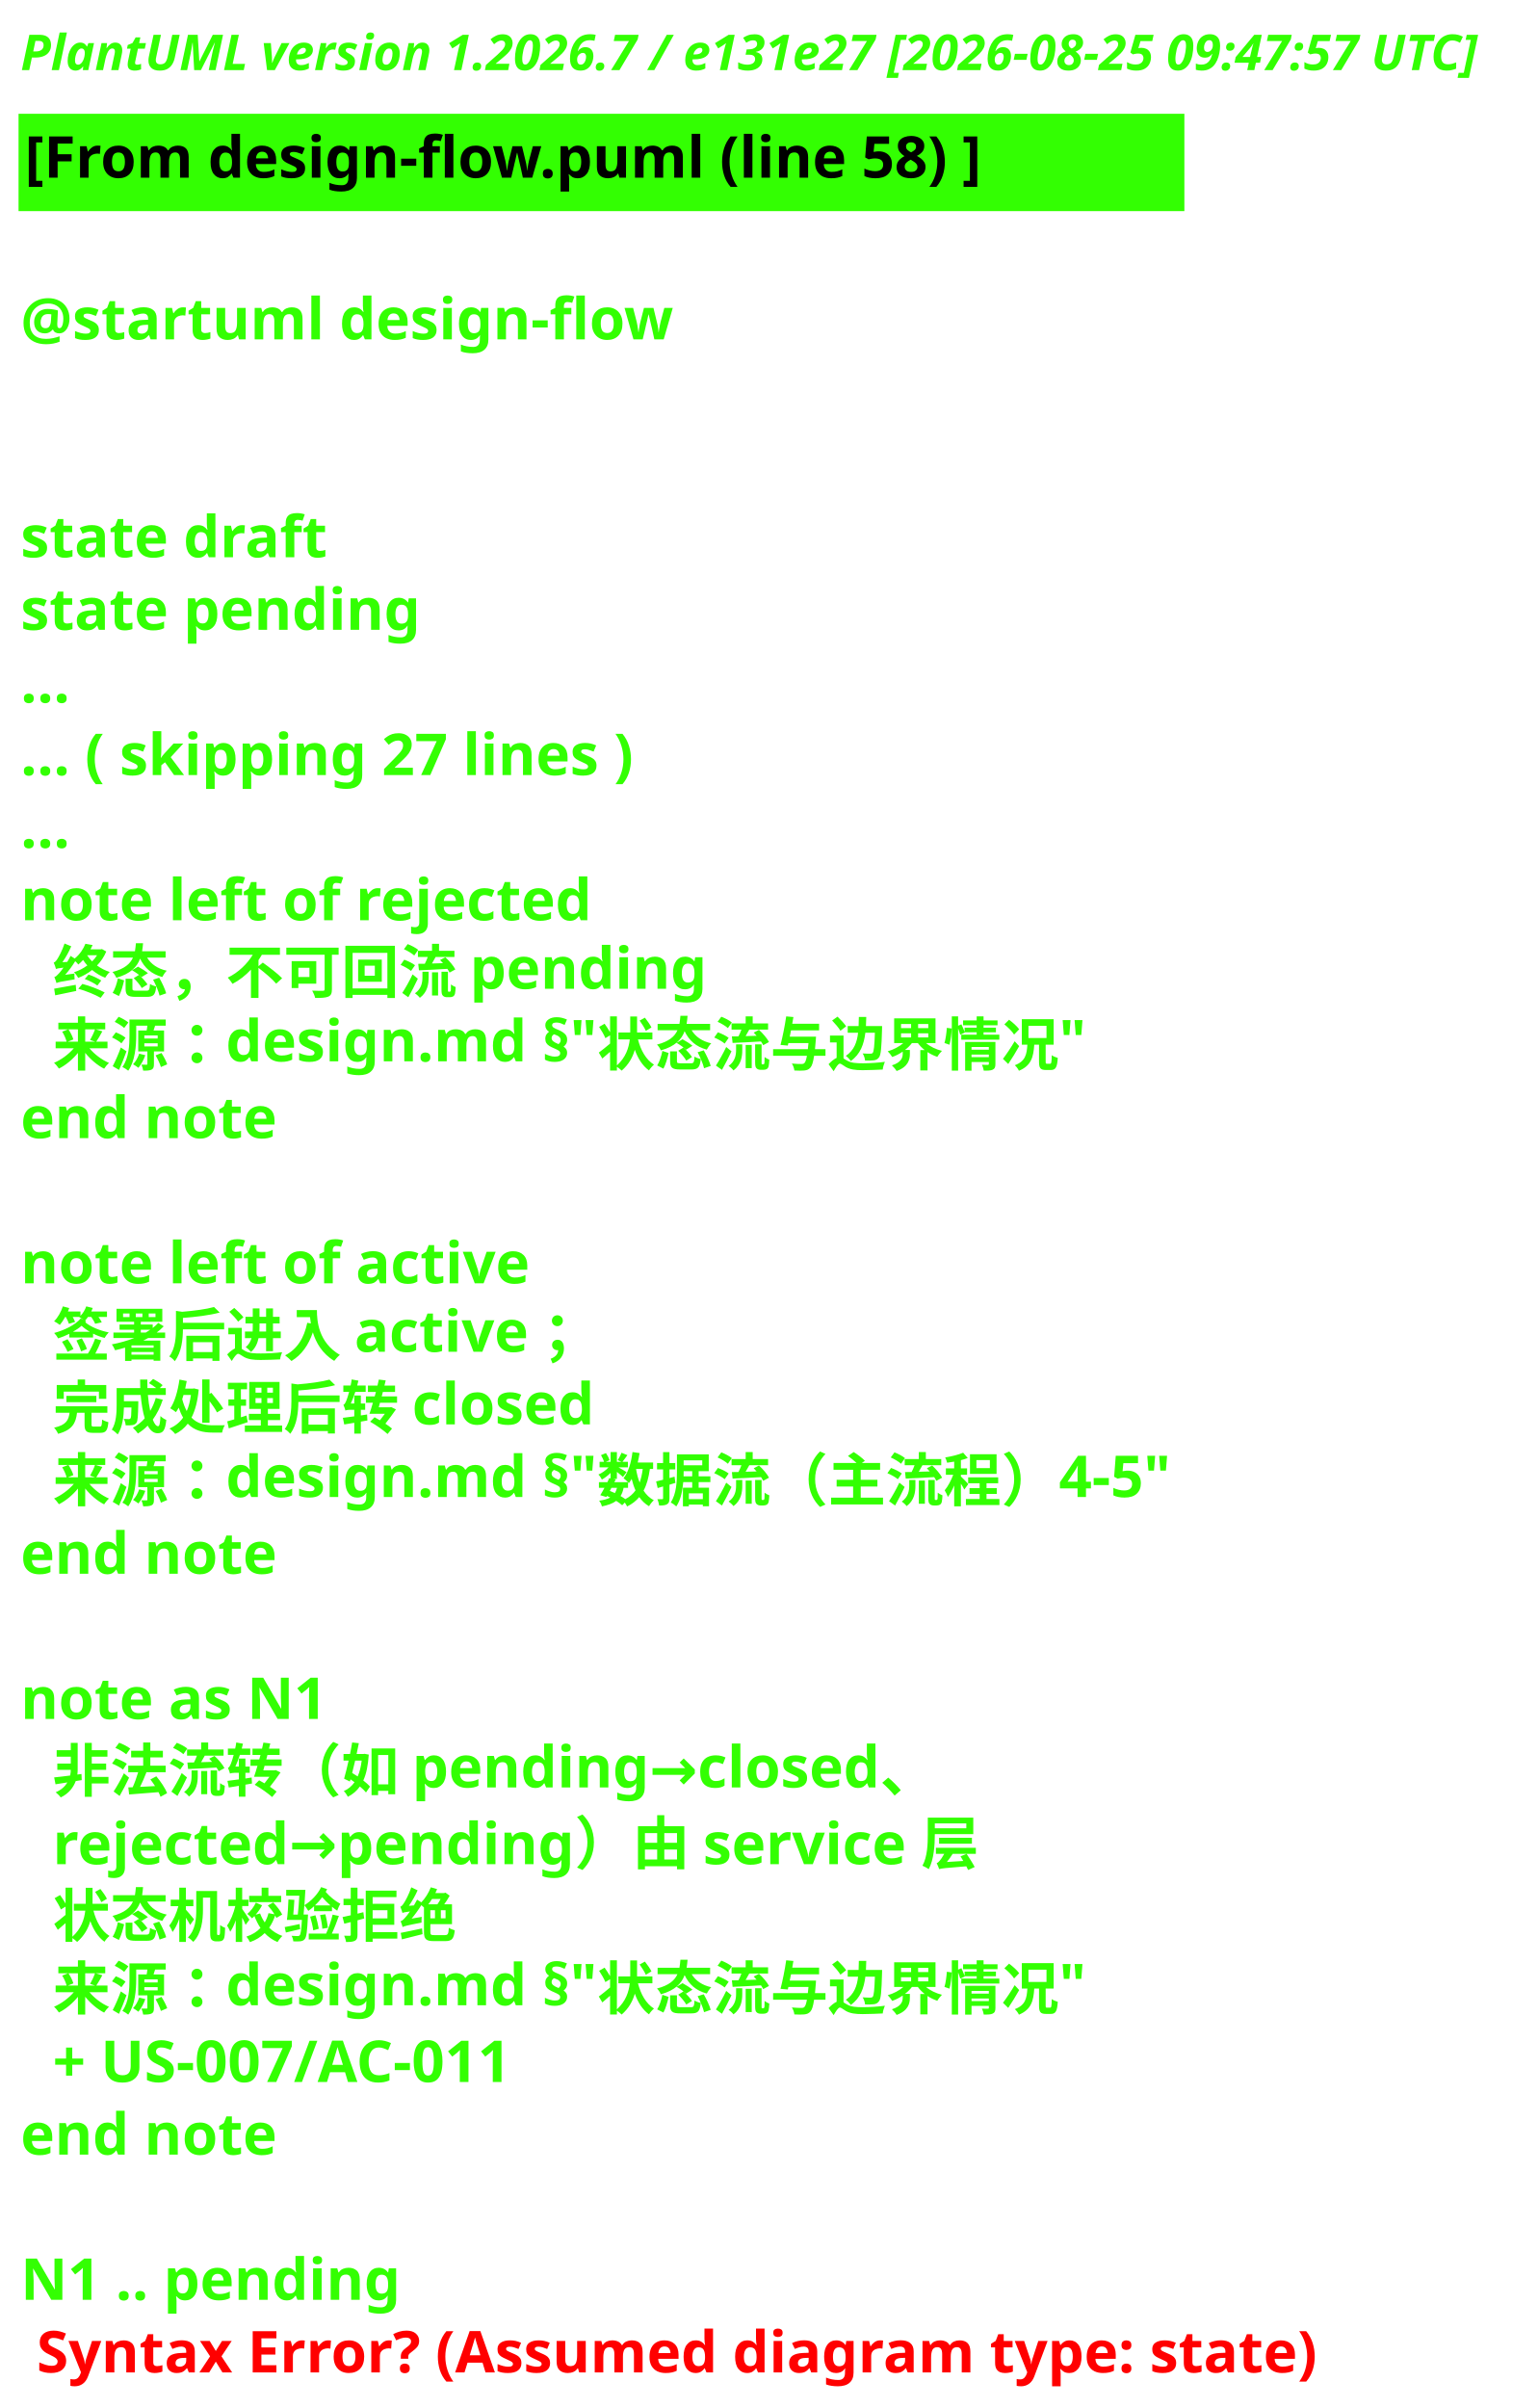
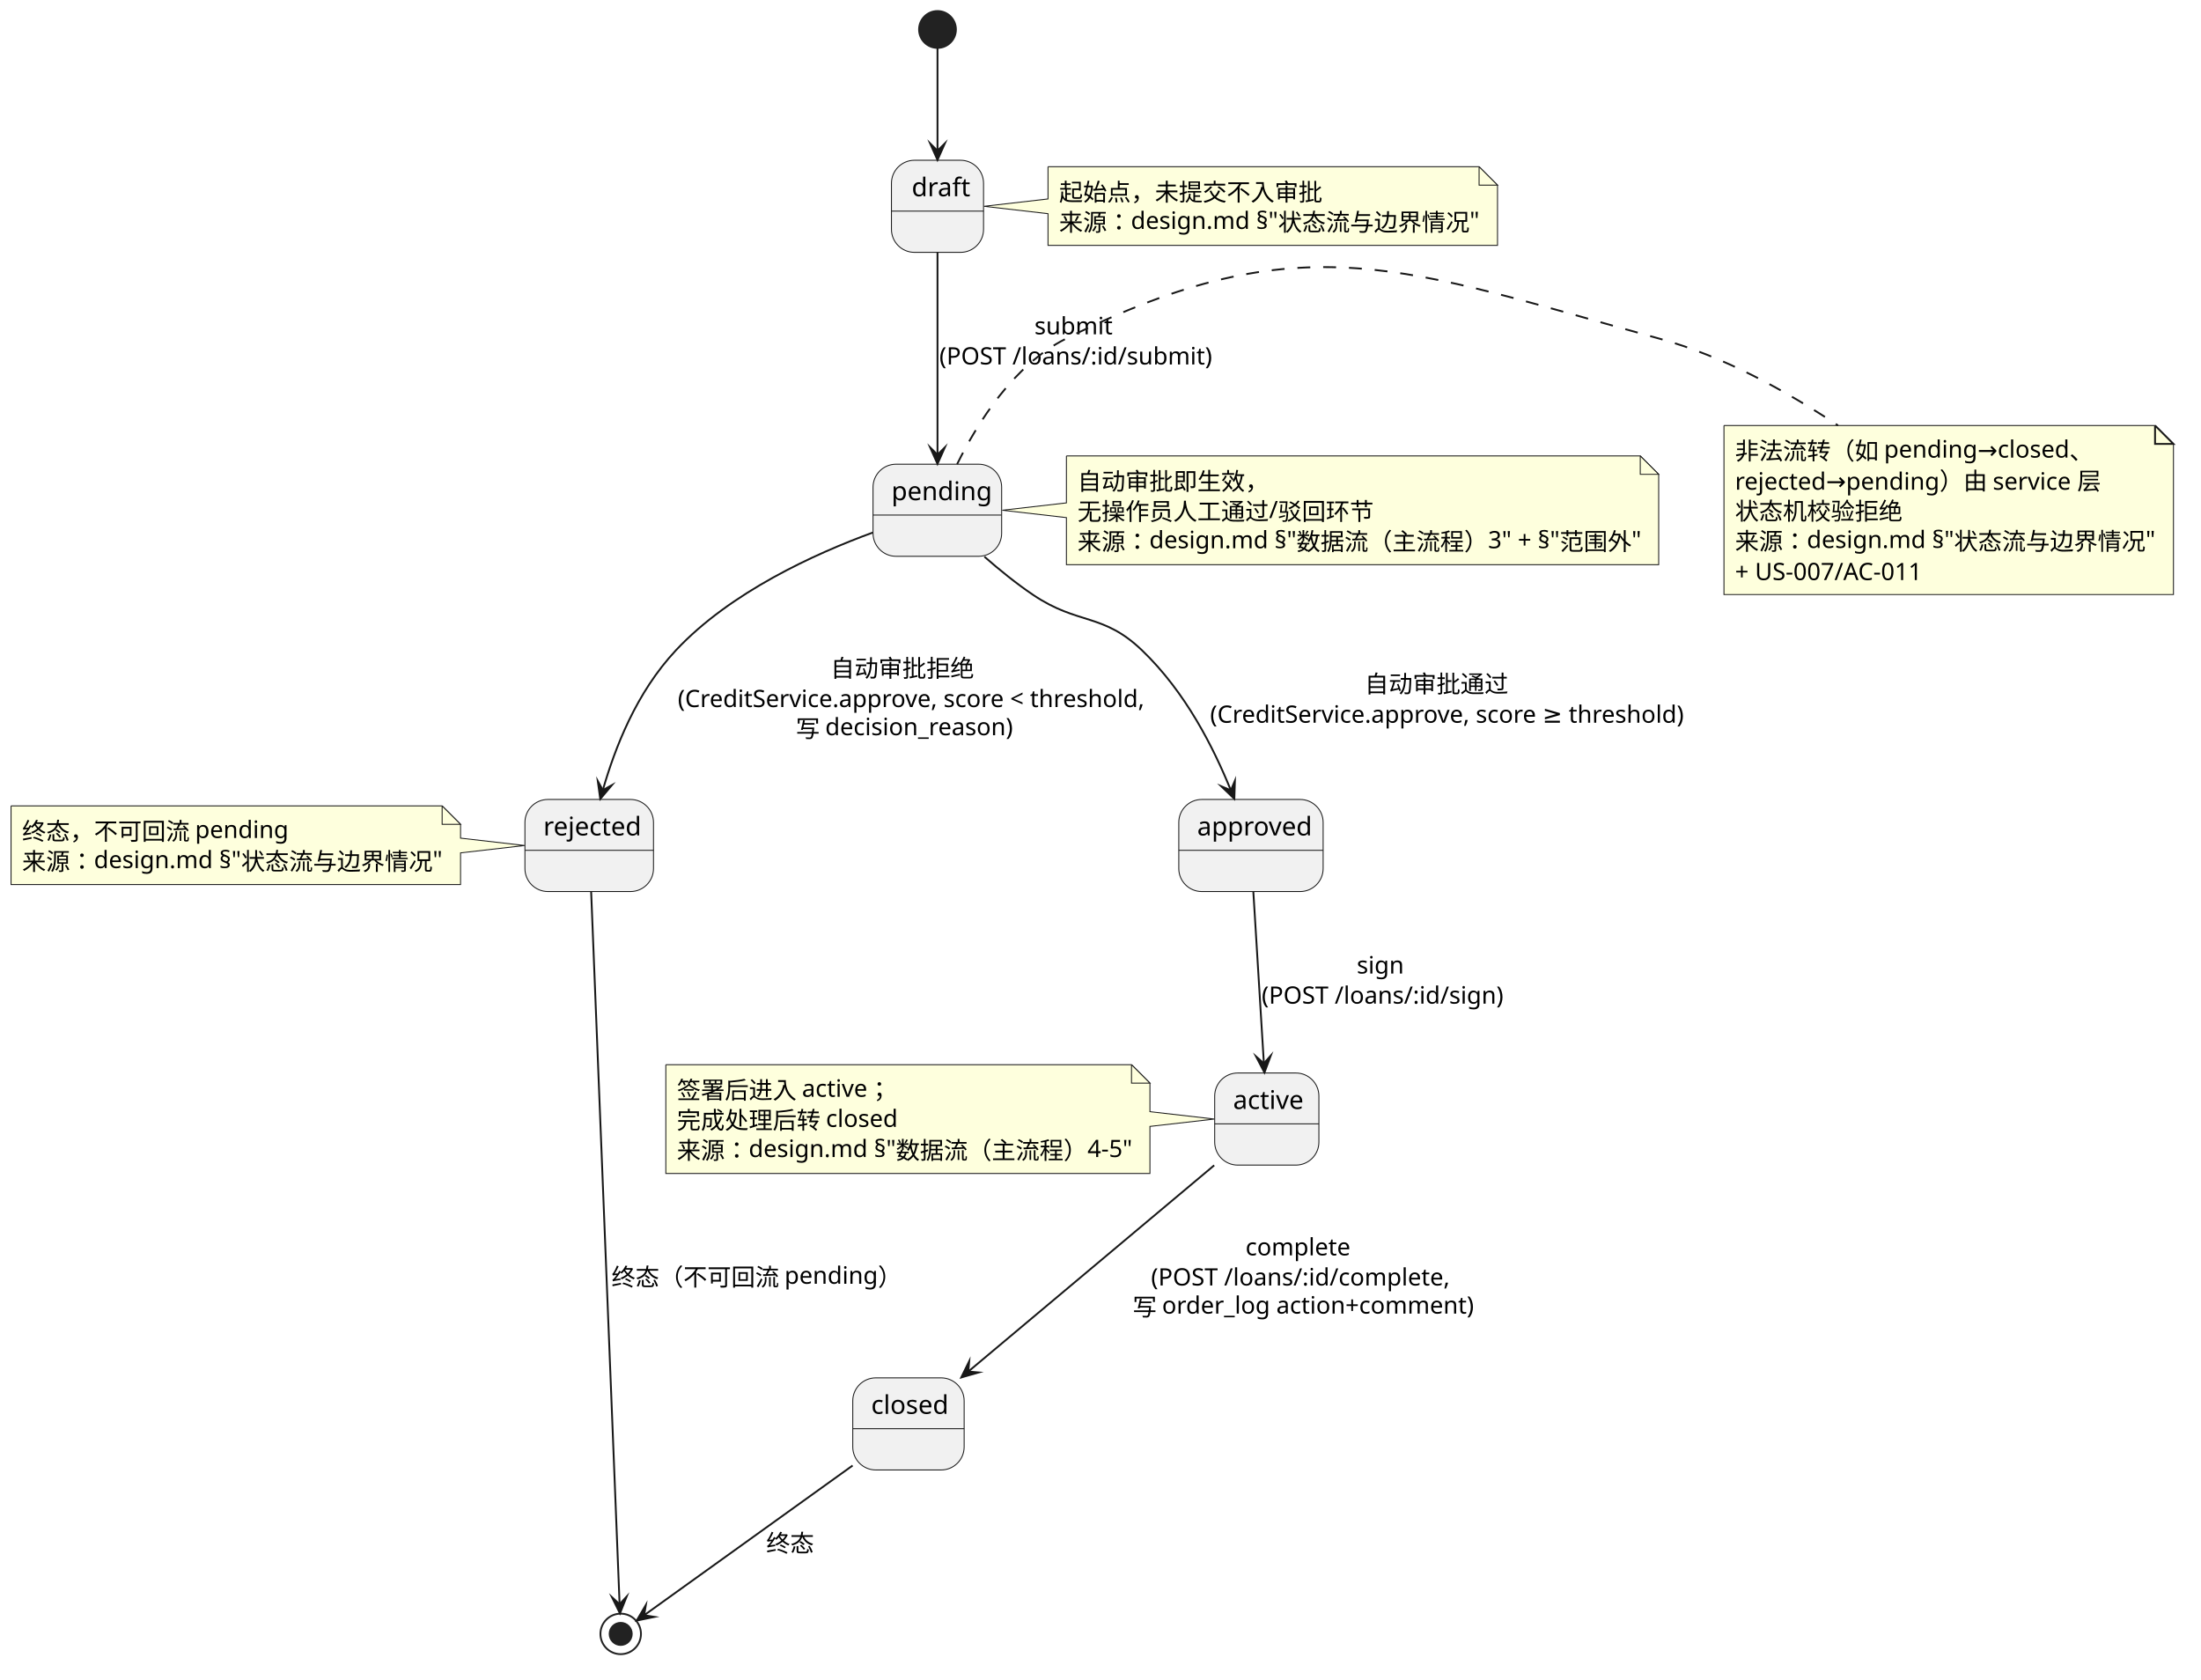
- <svg xmlns="http://www.w3.org/2000/svg" version="1.1" style="width:373px;height:584px;background:#000000;" width="373px" height="584px" viewBox="0 0 373 584" zoomAndPan="magnify" preserveAspectRatio="none" contentStyleType="text/css">
+ <svg xmlns="http://www.w3.org/2000/svg" version="1.1" data-diagram-type="STATE" style="width:1195px;height:912px;background:#FFFFFF;" width="1195px" height="912px" viewBox="0 0 1195 912" zoomAndPan="magnify" preserveAspectRatio="none" contentStyleType="text/css">
  <defs />
  <g font-family="sans-serif" lengthAdjust="spacing">
-     <text x="5" y="17" fill="#33FF02" font-size="12" textLength="360.188" font-weight="700" font-style="italic">PlantUML version 1.2026.7 / e131e27 [2026-08-25 09:47:57 UTC]</text>
-     <rect x="5" y="28.094" width="281.784" height="22.609" fill="#33FF02" style="stroke:#33FF02;stroke-width:1;" />
-     <text x="6" y="43.094" fill="#000" font-size="14" textLength="224" font-weight="700">[From design-flow.puml (line 58) ]</text>
-     <text x="5" y="64.703" fill="#33FF02" font-size="14" font-weight="700"> </text>
-     <text x="5" y="82.313" fill="#33FF02" font-size="14" textLength="150.548" font-weight="700">@startuml design-flow</text>
-     <text x="5" y="99.922" fill="#33FF02" font-size="14" font-weight="700"> </text>
-     <text x="5" y="117.531" fill="#33FF02" font-size="14" font-weight="700"> </text>
-     <text x="5" y="135.141" fill="#33FF02" font-size="14" textLength="67.683" font-weight="700">state draft</text>
-     <text x="5" y="152.75" fill="#33FF02" font-size="14" textLength="91.007" font-weight="700">state pending</text>
-     <text x="5" y="170.359" fill="#33FF02" font-size="14" textLength="11.669" font-weight="700">...</text>
-     <text x="5" y="187.969" fill="#33FF02" font-size="14" textLength="145.476" font-weight="700">... ( skipping 27 lines )</text>
-     <text x="5" y="205.578" fill="#33FF02" font-size="14" textLength="11.669" font-weight="700">...</text>
-     <text x="5" y="223.188" fill="#33FF02" font-size="14" textLength="129.131" font-weight="700">note left of rejected</text>
-     <text x="12.779" y="240.797" fill="#33FF02" font-size="14" textLength="159.387" font-weight="700">终态，不可回流 pending</text>
-     <text x="12.779" y="258.406" fill="#33FF02" font-size="14" textLength="253.771" font-weight="700">来源：design.md §"状态流与边界情况"</text>
-     <text x="5" y="276.016" fill="#33FF02" font-size="14" textLength="58.331" font-weight="700">end note</text>
-     <text x="5" y="293.625" fill="#33FF02" font-size="14" font-weight="700"> </text>
-     <text x="5" y="311.234" fill="#33FF02" font-size="14" textLength="115.131" font-weight="700">note left of active</text>
-     <text x="12.779" y="328.844" fill="#33FF02" font-size="14" textLength="130.211" font-weight="700">签署后进入 active；</text>
-     <text x="12.779" y="346.453" fill="#33FF02" font-size="14" textLength="134.866" font-weight="700">完成处理后转 closed</text>
-     <text x="12.779" y="364.063" fill="#33FF02" font-size="14" textLength="274.005" font-weight="700">来源：design.md §"数据流（主流程）4-5"</text>
-     <text x="5" y="381.672" fill="#33FF02" font-size="14" textLength="58.331" font-weight="700">end note</text>
-     <text x="5" y="399.281" fill="#33FF02" font-size="14" font-weight="700"> </text>
-     <text x="5" y="416.891" fill="#33FF02" font-size="14" textLength="70.8" font-weight="700">note as N1</text>
-     <text x="12.779" y="434.5" fill="#33FF02" font-size="14" textLength="216.255" font-weight="700">非法流转（如 pending→closed、</text>
-     <text x="12.779" y="452.109" fill="#33FF02" font-size="14" textLength="220.008" font-weight="700">rejected→pending）由 service 层</text>
-     <text x="12.779" y="469.719" fill="#33FF02" font-size="14" textLength="101.063" font-weight="700">状态机校验拒绝</text>
-     <text x="12.779" y="487.328" fill="#33FF02" font-size="14" textLength="253.771" font-weight="700">来源：design.md §"状态流与边界情况"</text>
-     <text x="12.779" y="504.938" fill="#33FF02" font-size="14" textLength="111.665" font-weight="700">+ US-007/AC-011</text>
-     <text x="5" y="522.547" fill="#33FF02" font-size="14" textLength="58.331" font-weight="700">end note</text>
-     <text x="5" y="540.156" fill="#33FF02" font-size="14" font-weight="700"> </text>
-     <text x="5" y="557.766" fill="#33FF02" font-size="14" textLength="87.89" font-weight="700" text-decoration="wavy underline">N1 .. pending</text>
-     <text x="8.89" y="575.375" fill="#F00" font-size="14" textLength="301.082" font-weight="700">Syntax Error? (Assumed diagram type: state)</text>
+     <g class="entity" data-qualified-name="draft" id="ent0001" data-source-line="9">
+       <rect x="484" y="87" width="50" height="50" fill="#F1F1F1" style="stroke:#181818;stroke-width:0.5;" rx="12.5" ry="12.5" />
+       <line x1="484" y1="114.609" x2="534" y2="114.609" style="stroke:#181818;stroke-width:0.5;" />
+       <text x="494.993" y="106.533" fill="#000" font-size="14" textLength="28.014">draft</text>
+     </g>
+     <g class="entity" data-qualified-name="pending" id="ent0002" data-source-line="10">
+       <rect x="474" y="252" width="69.827" height="50" fill="#F1F1F1" style="stroke:#181818;stroke-width:0.5;" rx="12.5" ry="12.5" />
+       <line x1="474" y1="279.609" x2="543.827" y2="279.609" style="stroke:#181818;stroke-width:0.5;" />
+       <text x="484" y="271.533" fill="#000" font-size="14" textLength="49.827">pending</text>
+     </g>
+     <g class="entity" data-qualified-name="approved" id="ent0003" data-source-line="11">
+       <rect x="640" y="434" width="78.379" height="50" fill="#F1F1F1" style="stroke:#181818;stroke-width:0.5;" rx="12.5" ry="12.5" />
+       <line x1="640" y1="461.609" x2="718.379" y2="461.609" style="stroke:#181818;stroke-width:0.5;" />
+       <text x="650" y="453.533" fill="#000" font-size="14" textLength="58.379">approved</text>
+     </g>
+     <g class="entity" data-qualified-name="rejected" id="ent0004" data-source-line="12">
+       <rect x="285" y="434" width="69.807" height="50" fill="#F1F1F1" style="stroke:#181818;stroke-width:0.5;" rx="12.5" ry="12.5" />
+       <line x1="285" y1="461.609" x2="354.807" y2="461.609" style="stroke:#181818;stroke-width:0.5;" />
+       <text x="295" y="453.533" fill="#000" font-size="14" textLength="49.807">rejected</text>
+     </g>
+     <g class="entity" data-qualified-name="active" id="ent0005" data-source-line="13">
+       <rect x="659.5" y="582.5" width="56.572" height="50" fill="#F1F1F1" style="stroke:#181818;stroke-width:0.5;" rx="12.5" ry="12.5" />
+       <line x1="659.5" y1="610.109" x2="716.072" y2="610.109" style="stroke:#181818;stroke-width:0.5;" />
+       <text x="669.5" y="602.033" fill="#000" font-size="14" textLength="36.572">active</text>
+     </g>
+     <g class="entity" data-qualified-name="closed" id="ent0006" data-source-line="14">
+       <rect x="463" y="748" width="60.469" height="50" fill="#F1F1F1" style="stroke:#181818;stroke-width:0.5;" rx="12.5" ry="12.5" />
+       <line x1="463" y1="775.609" x2="523.469" y2="775.609" style="stroke:#181818;stroke-width:0.5;" />
+       <text x="473" y="767.533" fill="#000" font-size="14" textLength="40.469">closed</text>
+     </g>
+     <g class="start_entity" data-qualified-name=".start." id="ent0007" data-source-line="16">
+       <ellipse cx="509" cy="16" rx="10" ry="10" fill="#222" style="stroke:#222;stroke-width:1;" />
+     </g>
+     <g class="end_entity" data-qualified-name=".end." id="ent0014" data-source-line="24">
+       <ellipse cx="337" cy="887" rx="11" ry="11" fill="none" style="stroke:#222;stroke-width:1;" />
+       <ellipse cx="337" cy="887" rx="6" ry="6" fill="#222" style="stroke:#222;stroke-width:1;" />
+     </g>
+     <g class="entity" data-qualified-name="GMN17" id="ent0018" data-source-line="28">
+       <path d="M569,90.5 L569,108 L534.24,112 L569,116 L569,133.203 A0,0 0 0 0 569,133.203 L813.05,133.203 A0,0 0 0 0 813.05,133.203 L813.05,100.5 L803.05,90.5 L569,90.5 A0,0 0 0 0 569,90.5" style="stroke:#181818;stroke-width:0.5;" fill="#FEFFDD" />
+       <path d="M803.05,90.5 L803.05,100.5 L813.05,100.5 L803.05,90.5" style="stroke:#181818;stroke-width:0.5;" fill="#FEFFDD" />
+       <text x="575" y="108.995" fill="#000" font-size="13" textLength="143">起始点，未提交不入审批</text>
+       <text x="575" y="125.347" fill="#000" font-size="13" textLength="223.05">来源：design.md §"状态流与边界情况"</text>
+     </g>
+     <g class="entity" data-qualified-name="GMN20" id="ent0021" data-source-line="33">
+       <path d="M579,247.5 L579,273 L544.19,277 L579,281 L579,306.555 A0,0 0 0 0 579,306.555 L900.555,306.555 A0,0 0 0 0 900.555,306.555 L900.555,257.5 L890.555,247.5 L579,247.5 A0,0 0 0 0 579,247.5" style="stroke:#181818;stroke-width:0.5;" fill="#FEFFDD" />
+       <path d="M890.555,247.5 L890.555,257.5 L900.555,257.5 L890.555,247.5" style="stroke:#181818;stroke-width:0.5;" fill="#FEFFDD" />
+       <text x="585" y="265.995" fill="#000" font-size="13" textLength="104">自动审批即生效，</text>
+       <text x="585" y="282.347" fill="#000" font-size="13" textLength="159.612">无操作员人工通过/驳回环节</text>
+       <text x="585" y="298.698" fill="#000" font-size="13" textLength="300.555">来源：design.md §"数据流（主流程）3" + §"范围外"</text>
+     </g>
+     <g class="entity" data-qualified-name="GMN23" id="ent0024" data-source-line="39">
+       <path d="M6,437.5 L6,480.203 A0,0 0 0 0 6,480.203 L250.05,480.203 A0,0 0 0 0 250.05,480.203 L250.05,463 L284.85,459 L250.05,455 L250.05,447.5 L240.05,437.5 L6,437.5 A0,0 0 0 0 6,437.5" style="stroke:#181818;stroke-width:0.5;" fill="#FEFFDD" />
+       <path d="M240.05,437.5 L240.05,447.5 L250.05,447.5 L240.05,437.5" style="stroke:#181818;stroke-width:0.5;" fill="#FEFFDD" />
+       <text x="12" y="455.995" fill="#000" font-size="13" textLength="140.88">终态，不可回流 pending</text>
+       <text x="12" y="472.347" fill="#000" font-size="13" textLength="223.05">来源：design.md §"状态流与边界情况"</text>
+     </g>
+     <g class="entity" data-qualified-name="GMN26" id="ent0027" data-source-line="44">
+       <path d="M361.5,578 L361.5,637.055 A0,0 0 0 0 361.5,637.055 L624.339,637.055 A0,0 0 0 0 624.339,637.055 L624.339,611.5 L659.35,607.5 L624.339,603.5 L624.339,588 L614.339,578 L361.5,578 A0,0 0 0 0 361.5,578" style="stroke:#181818;stroke-width:0.5;" fill="#FEFFDD" />
+       <path d="M614.339,578 L614.339,588 L624.339,588 L614.339,578" style="stroke:#181818;stroke-width:0.5;" fill="#FEFFDD" />
+       <text x="367.5" y="596.495" fill="#000" font-size="13" textLength="115.572">签署后进入 active；</text>
+       <text x="367.5" y="612.847" fill="#000" font-size="13" textLength="119.19">完成处理后转 closed</text>
+       <text x="367.5" y="629.198" fill="#000" font-size="13" textLength="241.839">来源：design.md §"数据流（主流程）4-5"</text>
+     </g>
+     <g class="entity" data-qualified-name="GMN29" id="ent0030" data-source-line="50">
+       <path d="M936,231 L936,322.758 L1180.05,322.758 L1180.05,241 L1170.05,231 L936,231" style="stroke:#181818;stroke-width:0.5;" fill="#FEFFDD" />
+       <path d="M1170.05,231 L1170.05,241 L1180.05,241 L1170.05,231" style="stroke:#181818;stroke-width:1;" fill="#FEFFDD" />
+       <text x="942" y="249.495" fill="#000" font-size="13" textLength="189.674">非法流转（如 pending→closed、</text>
+       <text x="942" y="265.847" fill="#000" font-size="13" textLength="191.134">rejected→pending）由 service 层</text>
+       <text x="942" y="282.198" fill="#000" font-size="13" textLength="91">状态机校验拒绝</text>
+       <text x="942" y="298.55" fill="#000" font-size="13" textLength="223.05">来源：design.md §"状态流与边界情况"</text>
+       <text x="942" y="314.901" fill="#000" font-size="13" textLength="102.972">+ US-007/AC-011</text>
+     </g>
+     <g class="link" data-entity-1="ent0007" data-entity-2="ent0001" id="lnk8" data-source-line="16" data-link-type="dependency">
+       <path d="M509,26.01 C509,39.89 509,61.97 509,81.84" style="stroke:#181818;stroke-width:1;" fill="none" id="*start*-to-draft" />
+       <polygon points="509,86.84,513,77.84,509,81.84,505,77.84,509,86.84" fill="#181818" style="stroke:#181818;stroke-width:1;stroke-linejoin:miter;stroke-miterlimit:10;" />
+     </g>
+     <g class="link" data-entity-1="ent0001" data-entity-2="ent0002" id="lnk9" data-source-line="18" data-link-type="dependency">
+       <path d="M509,137.05 C509,167.87 509,215.98 509,246.85" style="stroke:#181818;stroke-width:1;" fill="none" id="draft-to-pending" />
+       <polygon points="509,251.85,513,242.85,509,246.85,505,242.85,509,251.85" fill="#181818" style="stroke:#181818;stroke-width:1;stroke-linejoin:miter;stroke-miterlimit:10;" />
+       <text x="561.654" y="181.495" fill="#000" font-size="13" textLength="38.289">submit</text>
+       <text x="510" y="197.847" fill="#000" font-size="13" textLength="141.597">(POST /loans/:id/submit)</text>
+     </g>
+     <g class="link" data-entity-1="ent0002" data-entity-2="ent0003" id="lnk10" data-source-line="19" data-link-type="dependency">
+       <path d="M534.46,302.2 C542.61,309.34 551.88,316.87 561,323 C585.41,339.41 598.77,332.64 620,353 C643.84,375.87 658.844,405.879 668.274,429.039" style="stroke:#181818;stroke-width:1;" fill="none" id="pending-to-approved" />
+       <polygon points="670.16,433.67,670.471,423.826,668.274,429.039,663.061,426.843,670.16,433.67" fill="#181818" style="stroke:#181818;stroke-width:1;stroke-linejoin:miter;stroke-miterlimit:10;" />
+       <text x="740.938" y="375.995" fill="#000" font-size="13" textLength="78">自动审批通过</text>
+       <text x="657" y="392.347" fill="#000" font-size="13" textLength="245.876">(CreditService.approve, score ≥ threshold)</text>
+     </g>
+     <g class="link" data-entity-1="ent0002" data-entity-2="ent0004" id="lnk11" data-source-line="20" data-link-type="dependency">
+       <path d="M473.93,289.09 C442.37,300.62 396.55,321.47 367,353 C345.42,376.03 333.968,405.827 327.288,428.937" style="stroke:#181818;stroke-width:1;" fill="none" id="pending-to-rejected" />
+       <polygon points="325.9,433.74,332.242,426.205,327.288,428.937,324.556,423.983,325.9,433.74" fill="#181818" style="stroke:#181818;stroke-width:1;stroke-linejoin:miter;stroke-miterlimit:10;" />
+       <text x="450.932" y="367.495" fill="#000" font-size="13" textLength="78">自动审批拒绝</text>
+       <text x="368" y="383.847" fill="#000" font-size="13" textLength="243.864">(CreditService.approve, score &lt; threshold,</text>
+       <text x="432.124" y="400.198" fill="#000" font-size="13" textLength="115.616">写 decision_reason)</text>
+     </g>
+     <g class="link" data-entity-1="ent0003" data-entity-2="ent0005" id="lnk12" data-source-line="21" data-link-type="dependency">
+       <path d="M680.49,484.19 C682.15,511.34 684.533,550.119 686.203,577.279" style="stroke:#181818;stroke-width:1;" fill="none" id="approved-to-active" />
+       <polygon points="686.51,582.27,689.95,573.041,686.203,577.279,681.965,573.532,686.51,582.27" fill="#181818" style="stroke:#181818;stroke-width:1;stroke-linejoin:miter;stroke-miterlimit:10;" />
+       <text x="736.654" y="528.495" fill="#000" font-size="13" textLength="23.848">sign</text>
+       <text x="685" y="544.847" fill="#000" font-size="13" textLength="127.156">(POST /loans/:id/sign)</text>
+     </g>
+     <g class="link" data-entity-1="ent0005" data-entity-2="ent0006" id="lnk13" data-source-line="22" data-link-type="dependency">
+       <path d="M659.23,632.62 C622.36,663.54 562.652,713.608 525.722,744.568" style="stroke:#181818;stroke-width:1;" fill="none" id="active-to-closed" />
+       <polygon points="521.89,747.78,531.357,745.063,525.722,744.568,526.217,738.933,521.89,747.78" fill="#181818" style="stroke:#181818;stroke-width:1;stroke-linejoin:miter;stroke-miterlimit:10;" />
+       <text x="676.236" y="681.495" fill="#000" font-size="13" textLength="52.749">complete</text>
+       <text x="624.94" y="697.847" fill="#000" font-size="13" textLength="155.34">(POST /loans/:id/complete,</text>
+       <text x="615" y="714.198" fill="#000" font-size="13" textLength="175.221">写 order_log action+comment)</text>
+     </g>
+     <g class="link" data-entity-1="ent0004" data-entity-2="ent0014" id="lnk15" data-source-line="24" data-link-type="dependency">
+       <path d="M320.96,484.12 C324.17,564.56 334.23,816.584 336.4,870.874" style="stroke:#181818;stroke-width:1;" fill="none" id="rejected-to-*end*" />
+       <polygon points="336.6,875.87,340.237,866.717,336.4,870.874,332.244,867.037,336.6,875.87" fill="#181818" style="stroke:#181818;stroke-width:1;stroke-linejoin:miter;stroke-miterlimit:10;" />
+       <text x="332" y="697.995" fill="#000" font-size="13" textLength="153.88">终态（不可回流 pending）</text>
+     </g>
+     <g class="link" data-entity-1="ent0006" data-entity-2="ent0014" id="lnk16" data-source-line="25" data-link-type="dependency">
+       <path d="M462.92,795.59 C426.62,821.66 371.771,861.034 349.741,876.854" style="stroke:#181818;stroke-width:1;" fill="none" id="closed-to-*end*" />
+       <polygon points="345.68,879.77,355.324,877.769,349.741,876.854,350.657,871.271,345.68,879.77" fill="#181818" style="stroke:#181818;stroke-width:1;stroke-linejoin:miter;stroke-miterlimit:10;" />
+       <text x="416" y="842.495" fill="#000" font-size="13" textLength="26">终态</text>
+     </g>
+     <g class="link" data-entity-1="ent0002" data-entity-2="ent0030" id="lnk31" data-source-line="50" data-link-type="association">
+       <path d="M519.66,251.96 C530.73,229.54 550.39,198.09 578.5,184 C706.84,119.69 763.07,145.97 901.5,184 C935.79,193.42 970.16,212.52 997.93,230.97" style="stroke:#181818;stroke-width:1;stroke-dasharray:7,7;" fill="none" id="pending-GMN29" />
+     </g>
  </g>
</svg>
